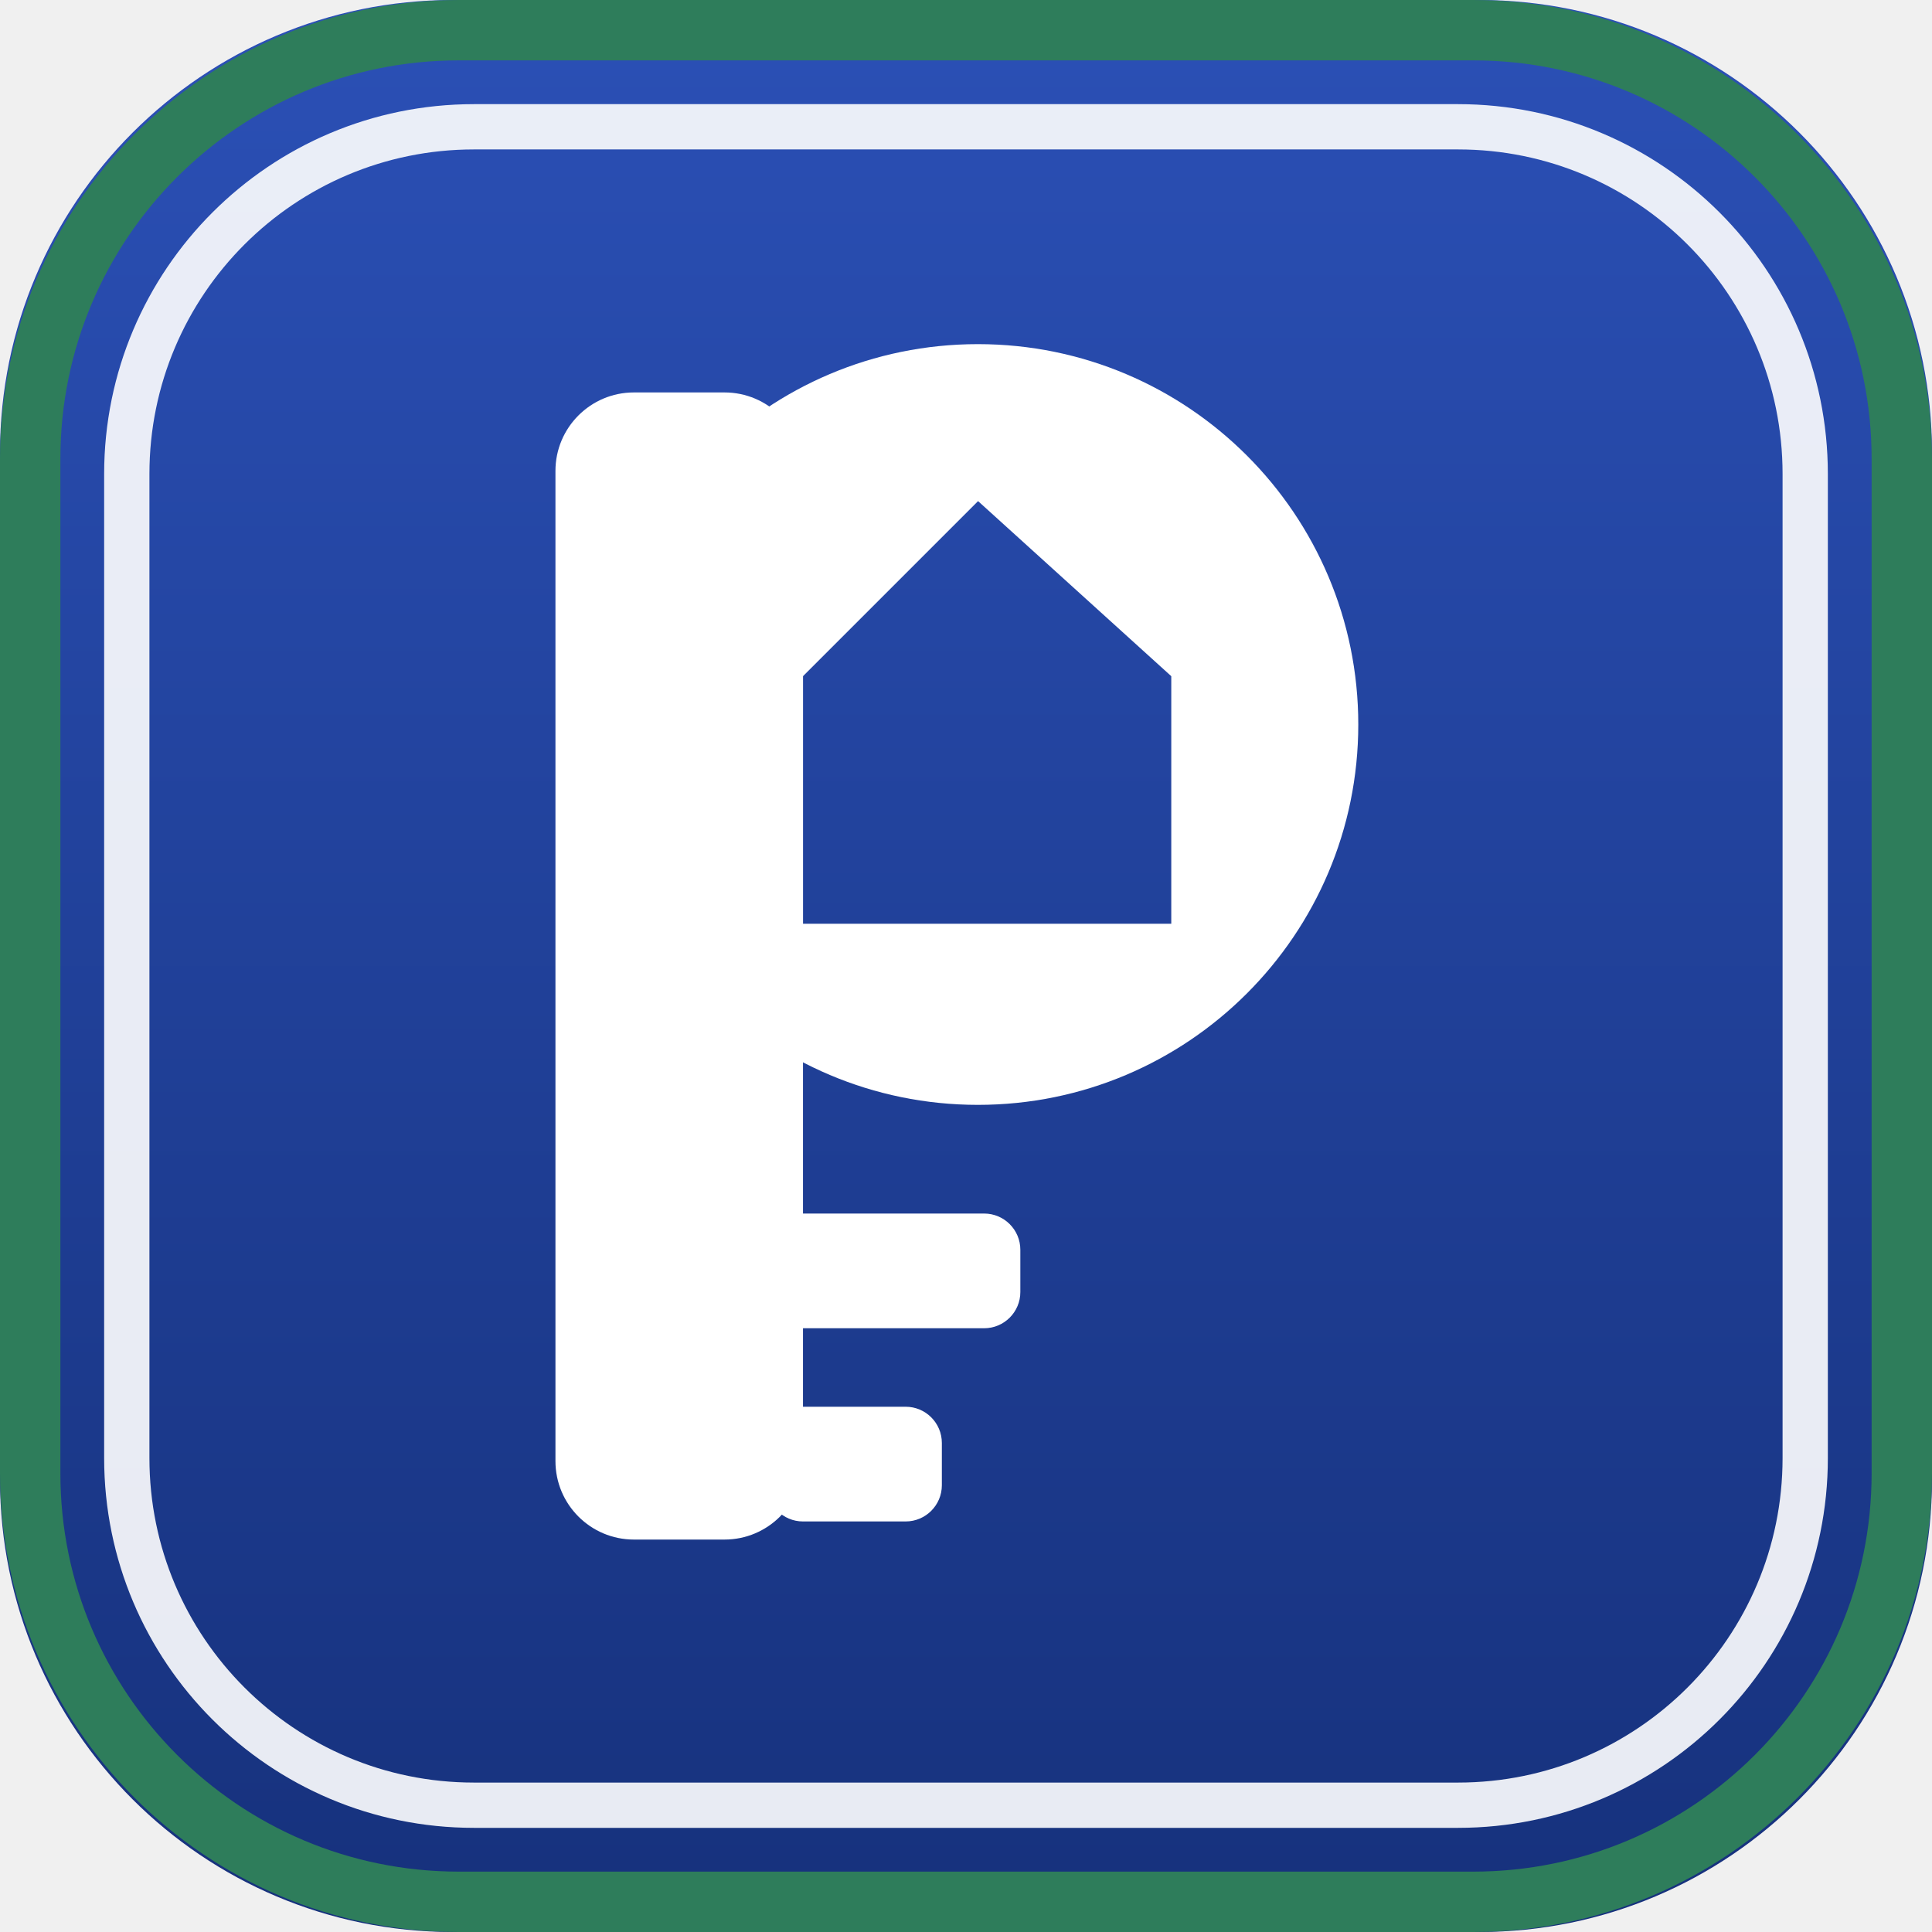
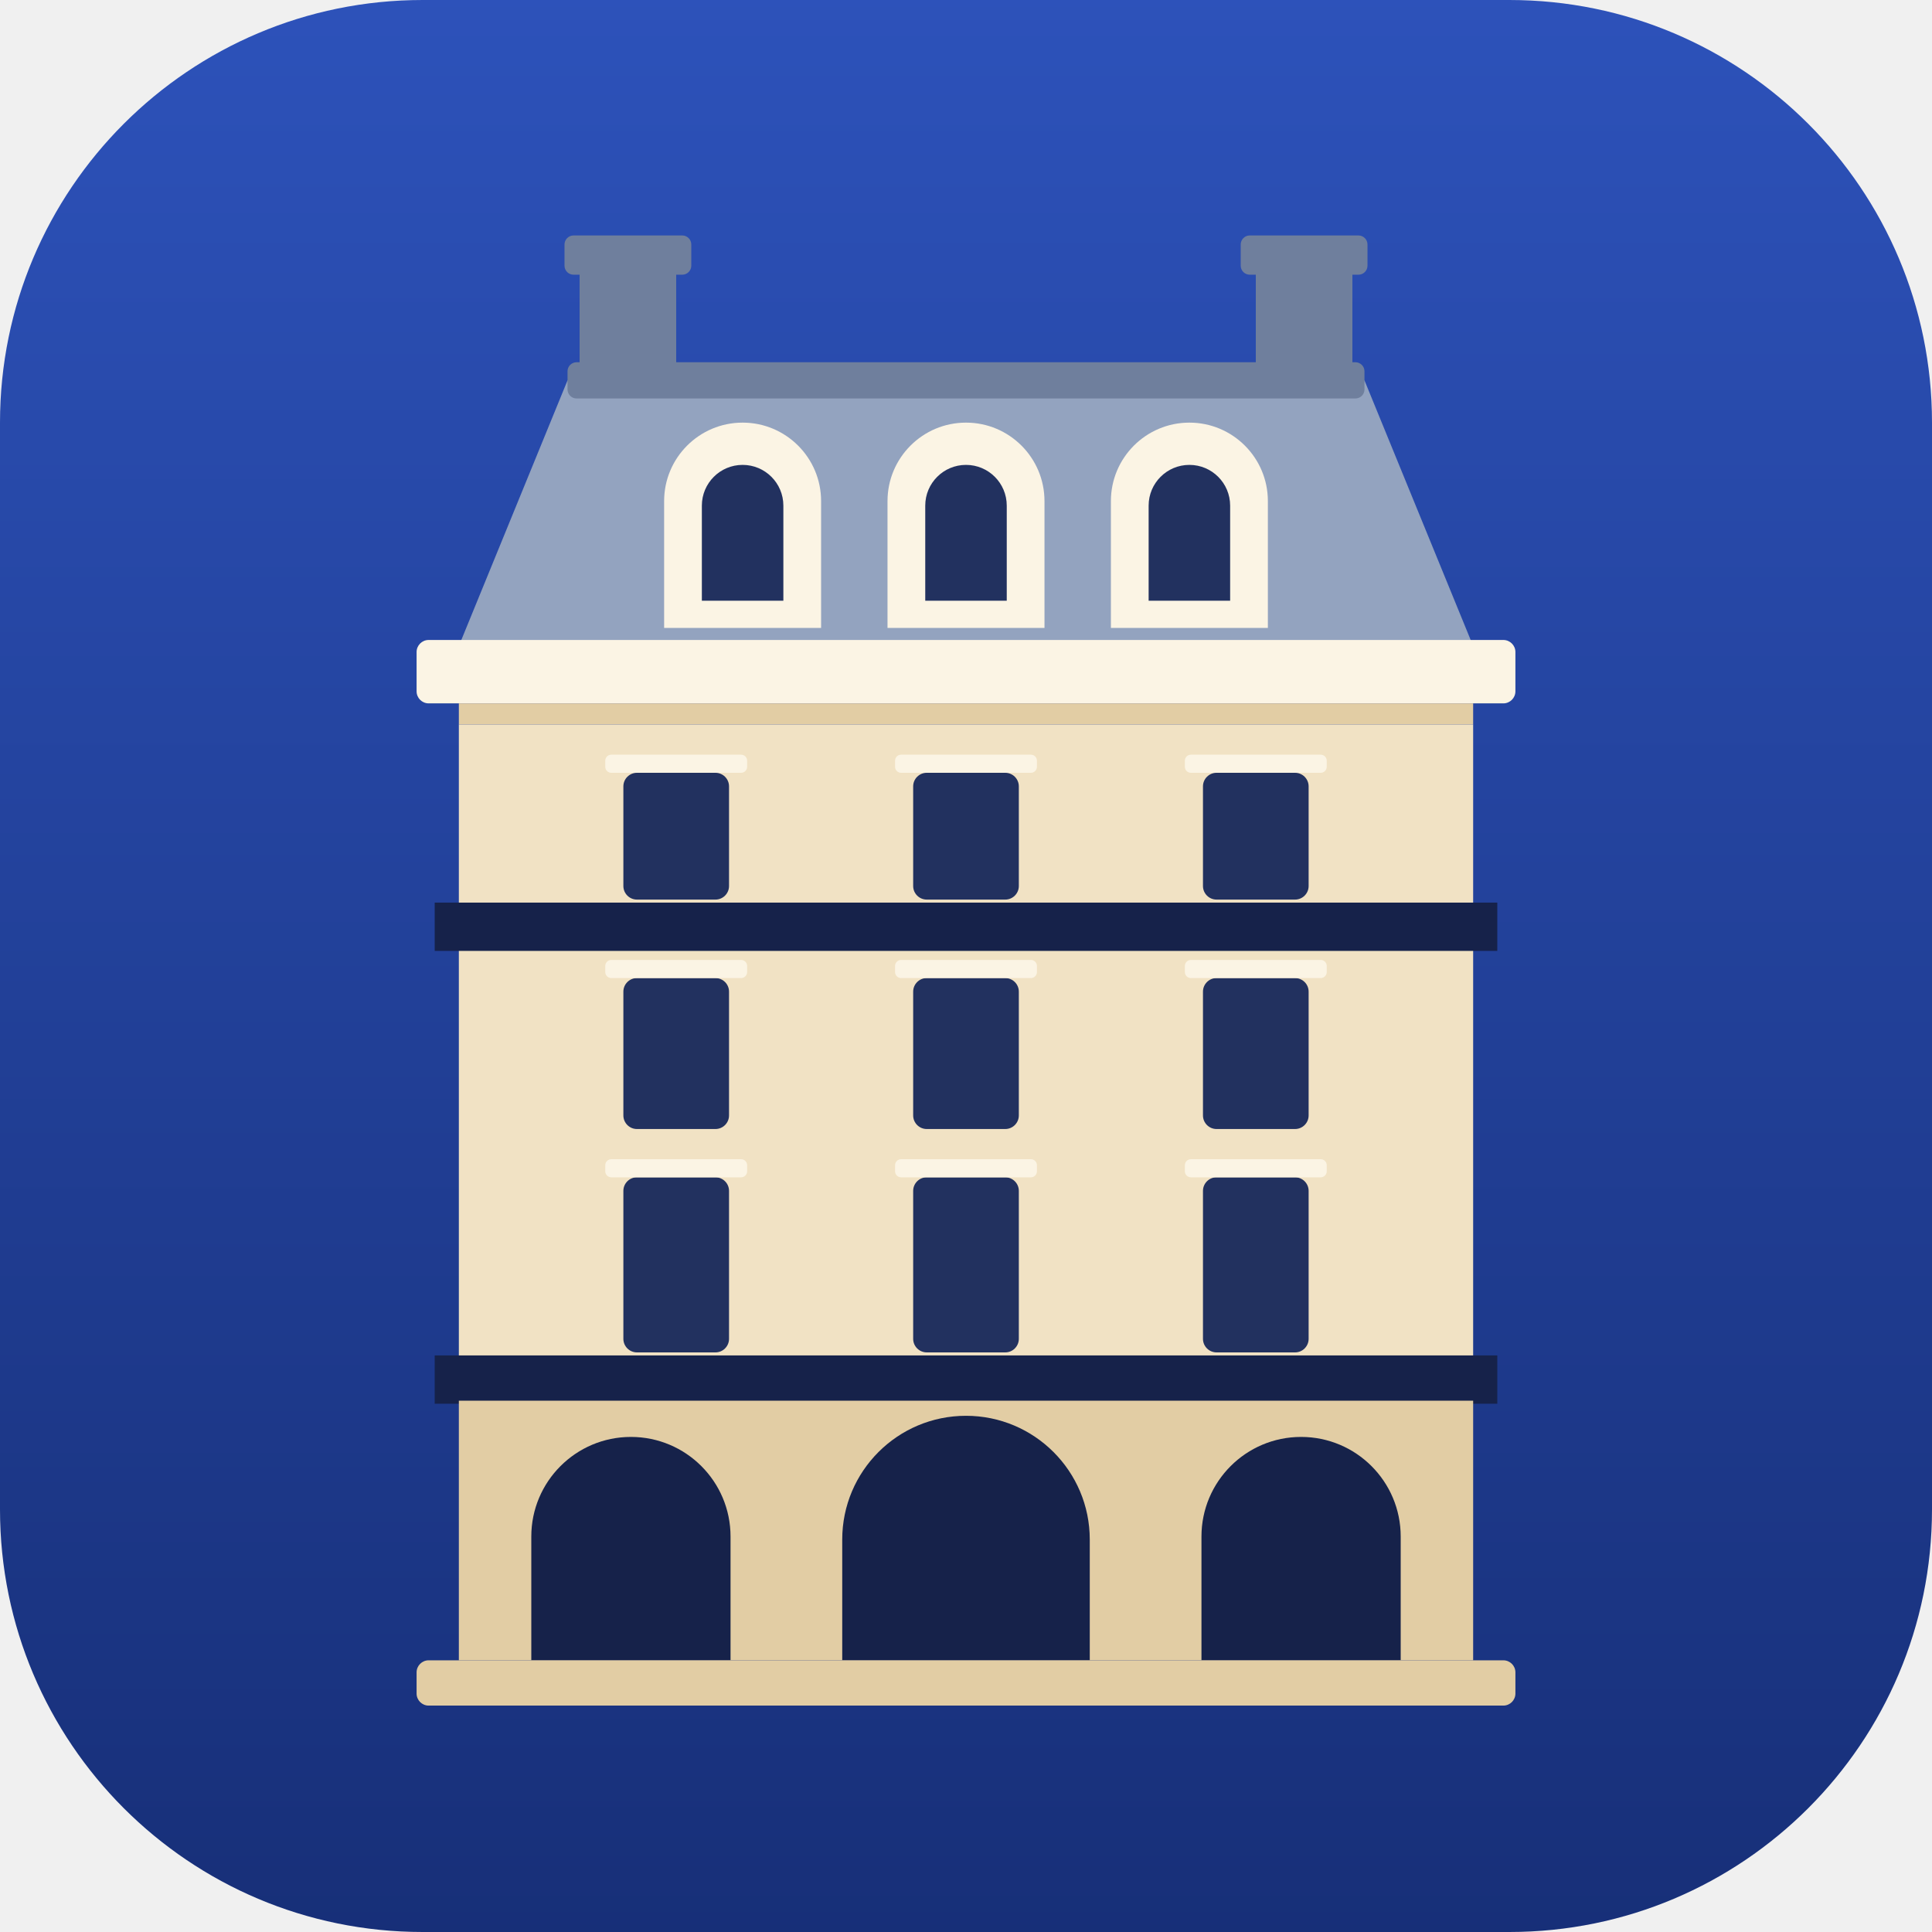
- <svg xmlns="http://www.w3.org/2000/svg" width="64" height="64" viewBox="0 0 64 64">
+ <svg xmlns="http://www.w3.org/2000/svg" viewBox="0 0 64 64">
  <defs>
-     <linearGradient id="g" x1="0" y1="0" x2="0" y2="1">
-       <stop offset="0" stop-color="#2B50B6" />
-       <stop offset="1" stop-color="#16317C" />
+     <linearGradient id="tb" x1="0" y1="0" x2="0" y2="1">
+       <stop offset="0" stop-color="#2D52BA" />
+       <stop offset="1" stop-color="#172F78" />
    </linearGradient>
  </defs>
-   <rect width="64" height="64" rx="15" fill="url(#g)" />
-   <rect x="1" y="1" width="62" height="62" rx="14.2" fill="none" stroke="#2E7D5B" stroke-width="2" />
-   <rect x="4.2" y="4.2" width="55.6" height="55.6" rx="11.5" fill="none" stroke="#fff" stroke-opacity=".9" stroke-width="1.5" />
-   <g transform="translate(-1.6 0)">
-     <rect x="20" y="13" width="8.2" height="38" rx="2.6" fill="#fff" />
-     <path fill-rule="evenodd" fill="#fff" d="M34 11.4 a12.6 12.6 0 1 1 -0.01 0 Z M34 16.6 L40.4 22.4 V30.6 H28.2 V22.4 Z" />
-     <rect x="27" y="40.2" width="8.4" height="3.8" rx="1.2" fill="#fff" />
-     <rect x="27" y="46.6" width="5.8" height="3.8" rx="1.2" fill="#fff" />
-   </g>
+   <rect width="64" height="64" rx="14" fill="url(#tb)" />
+   <rect x="19.2" y="8.6" width="3.2" height="5.4" fill="#6F7F9D" />
+   <rect x="18.7" y="7.8" width="4.2" height="1.3" rx=".3" fill="#6F7F9D" />
+   <rect x="41.6" y="8.6" width="3.2" height="5.4" fill="#6F7F9D" />
+   <rect x="41.1" y="7.8" width="4.2" height="1.3" rx=".3" fill="#6F7F9D" />
+   <path d="M15.2 21.4 L18.8 12.6 H45.2 L48.8 21.4 Z" fill="#93A3BF" />
+   <rect x="18.8" y="12" width="26.4" height="1.2" rx=".3" fill="#6F7F9D" />
+   <path d="M22.00 20.80 V16.60 A2.60 2.60 0 0 1 27.20 16.60 V20.80 Z" fill="#FBF4E4" />
+   <path d="M23.25 19.90 V16.75 A1.35 1.35 0 0 1 25.95 16.75 V19.90 Z" fill="#22315F" />
+   <path d="M29.40 20.80 V16.60 A2.60 2.60 0 0 1 34.60 16.60 V20.80 Z" fill="#FBF4E4" />
+   <path d="M30.65 19.90 V16.75 A1.35 1.35 0 0 1 33.35 16.75 V19.90 Z" fill="#22315F" />
+   <path d="M36.80 20.80 V16.60 A2.60 2.60 0 0 1 42.00 16.60 V20.80 Z" fill="#FBF4E4" />
+   <path d="M38.05 19.90 V16.75 A1.35 1.35 0 0 1 40.75 16.75 V19.90 Z" fill="#22315F" />
+   <rect x="13.8" y="21.2" width="36.4" height="2.1" rx=".4" fill="#FBF4E4" />
+   <rect x="15.2" y="23.3" width="33.6" height=".7" fill="#E2CDA4" />
+   <rect x="15.2" y="24" width="33.6" height="22.4" fill="#F1E2C4" />
+   <rect x="20.65" y="25.6" width="3.5" height="4.2" rx=".45" fill="#22315F" />
+   <rect x="20.05" y="25.00" width="4.7" height=".6" rx=".2" fill="#FBF4E4" />
+   <rect x="30.25" y="25.6" width="3.5" height="4.2" rx=".45" fill="#22315F" />
+   <rect x="29.65" y="25.00" width="4.7" height=".6" rx=".2" fill="#FBF4E4" />
+   <rect x="39.85" y="25.6" width="3.5" height="4.2" rx=".45" fill="#22315F" />
+   <rect x="39.25" y="25.00" width="4.7" height=".6" rx=".2" fill="#FBF4E4" />
+   <rect x="20.65" y="32.4" width="3.5" height="5.0" rx=".45" fill="#22315F" />
+   <rect x="20.05" y="31.80" width="4.7" height=".6" rx=".2" fill="#FBF4E4" />
+   <rect x="30.25" y="32.4" width="3.5" height="5.0" rx=".45" fill="#22315F" />
+   <rect x="29.65" y="31.80" width="4.7" height=".6" rx=".2" fill="#FBF4E4" />
+   <rect x="39.85" y="32.4" width="3.5" height="5.0" rx=".45" fill="#22315F" />
+   <rect x="39.25" y="31.80" width="4.7" height=".6" rx=".2" fill="#FBF4E4" />
+   <rect x="20.65" y="39.0" width="3.5" height="5.8" rx=".45" fill="#22315F" />
+   <rect x="20.05" y="38.40" width="4.7" height=".6" rx=".2" fill="#FBF4E4" />
+   <rect x="30.25" y="39.0" width="3.5" height="5.8" rx=".45" fill="#22315F" />
+   <rect x="29.65" y="38.40" width="4.7" height=".6" rx=".2" fill="#FBF4E4" />
+   <rect x="39.85" y="39.0" width="3.5" height="5.8" rx=".45" fill="#22315F" />
+   <rect x="39.25" y="38.40" width="4.7" height=".6" rx=".2" fill="#FBF4E4" />
+   <rect x="14.4" y="29.9" width="35.2" height="1.6" fill="#16224A" />
+   <rect x="14.4" y="44.9" width="35.2" height="1.6" fill="#16224A" />
+   <rect x="15.2" y="46.4" width="33.6" height="8.6" fill="#E2CDA4" />
+   <path d="M17.60 55.00 V50.90 A3.30 3.30 0 0 1 24.20 50.90 V55.00 Z" fill="#16224A" />
+   <path d="M39.80 55.00 V50.90 A3.30 3.30 0 0 1 46.40 50.90 V55.00 Z" fill="#16224A" />
+   <path d="M27.90 55.00 V51.00 A4.10 4.10 0 0 1 36.10 51.00 V55.00 Z" fill="#16224A" />
+   <rect x="13.8" y="55" width="36.4" height="1.5" rx=".4" fill="#E2CDA4" />
</svg>
